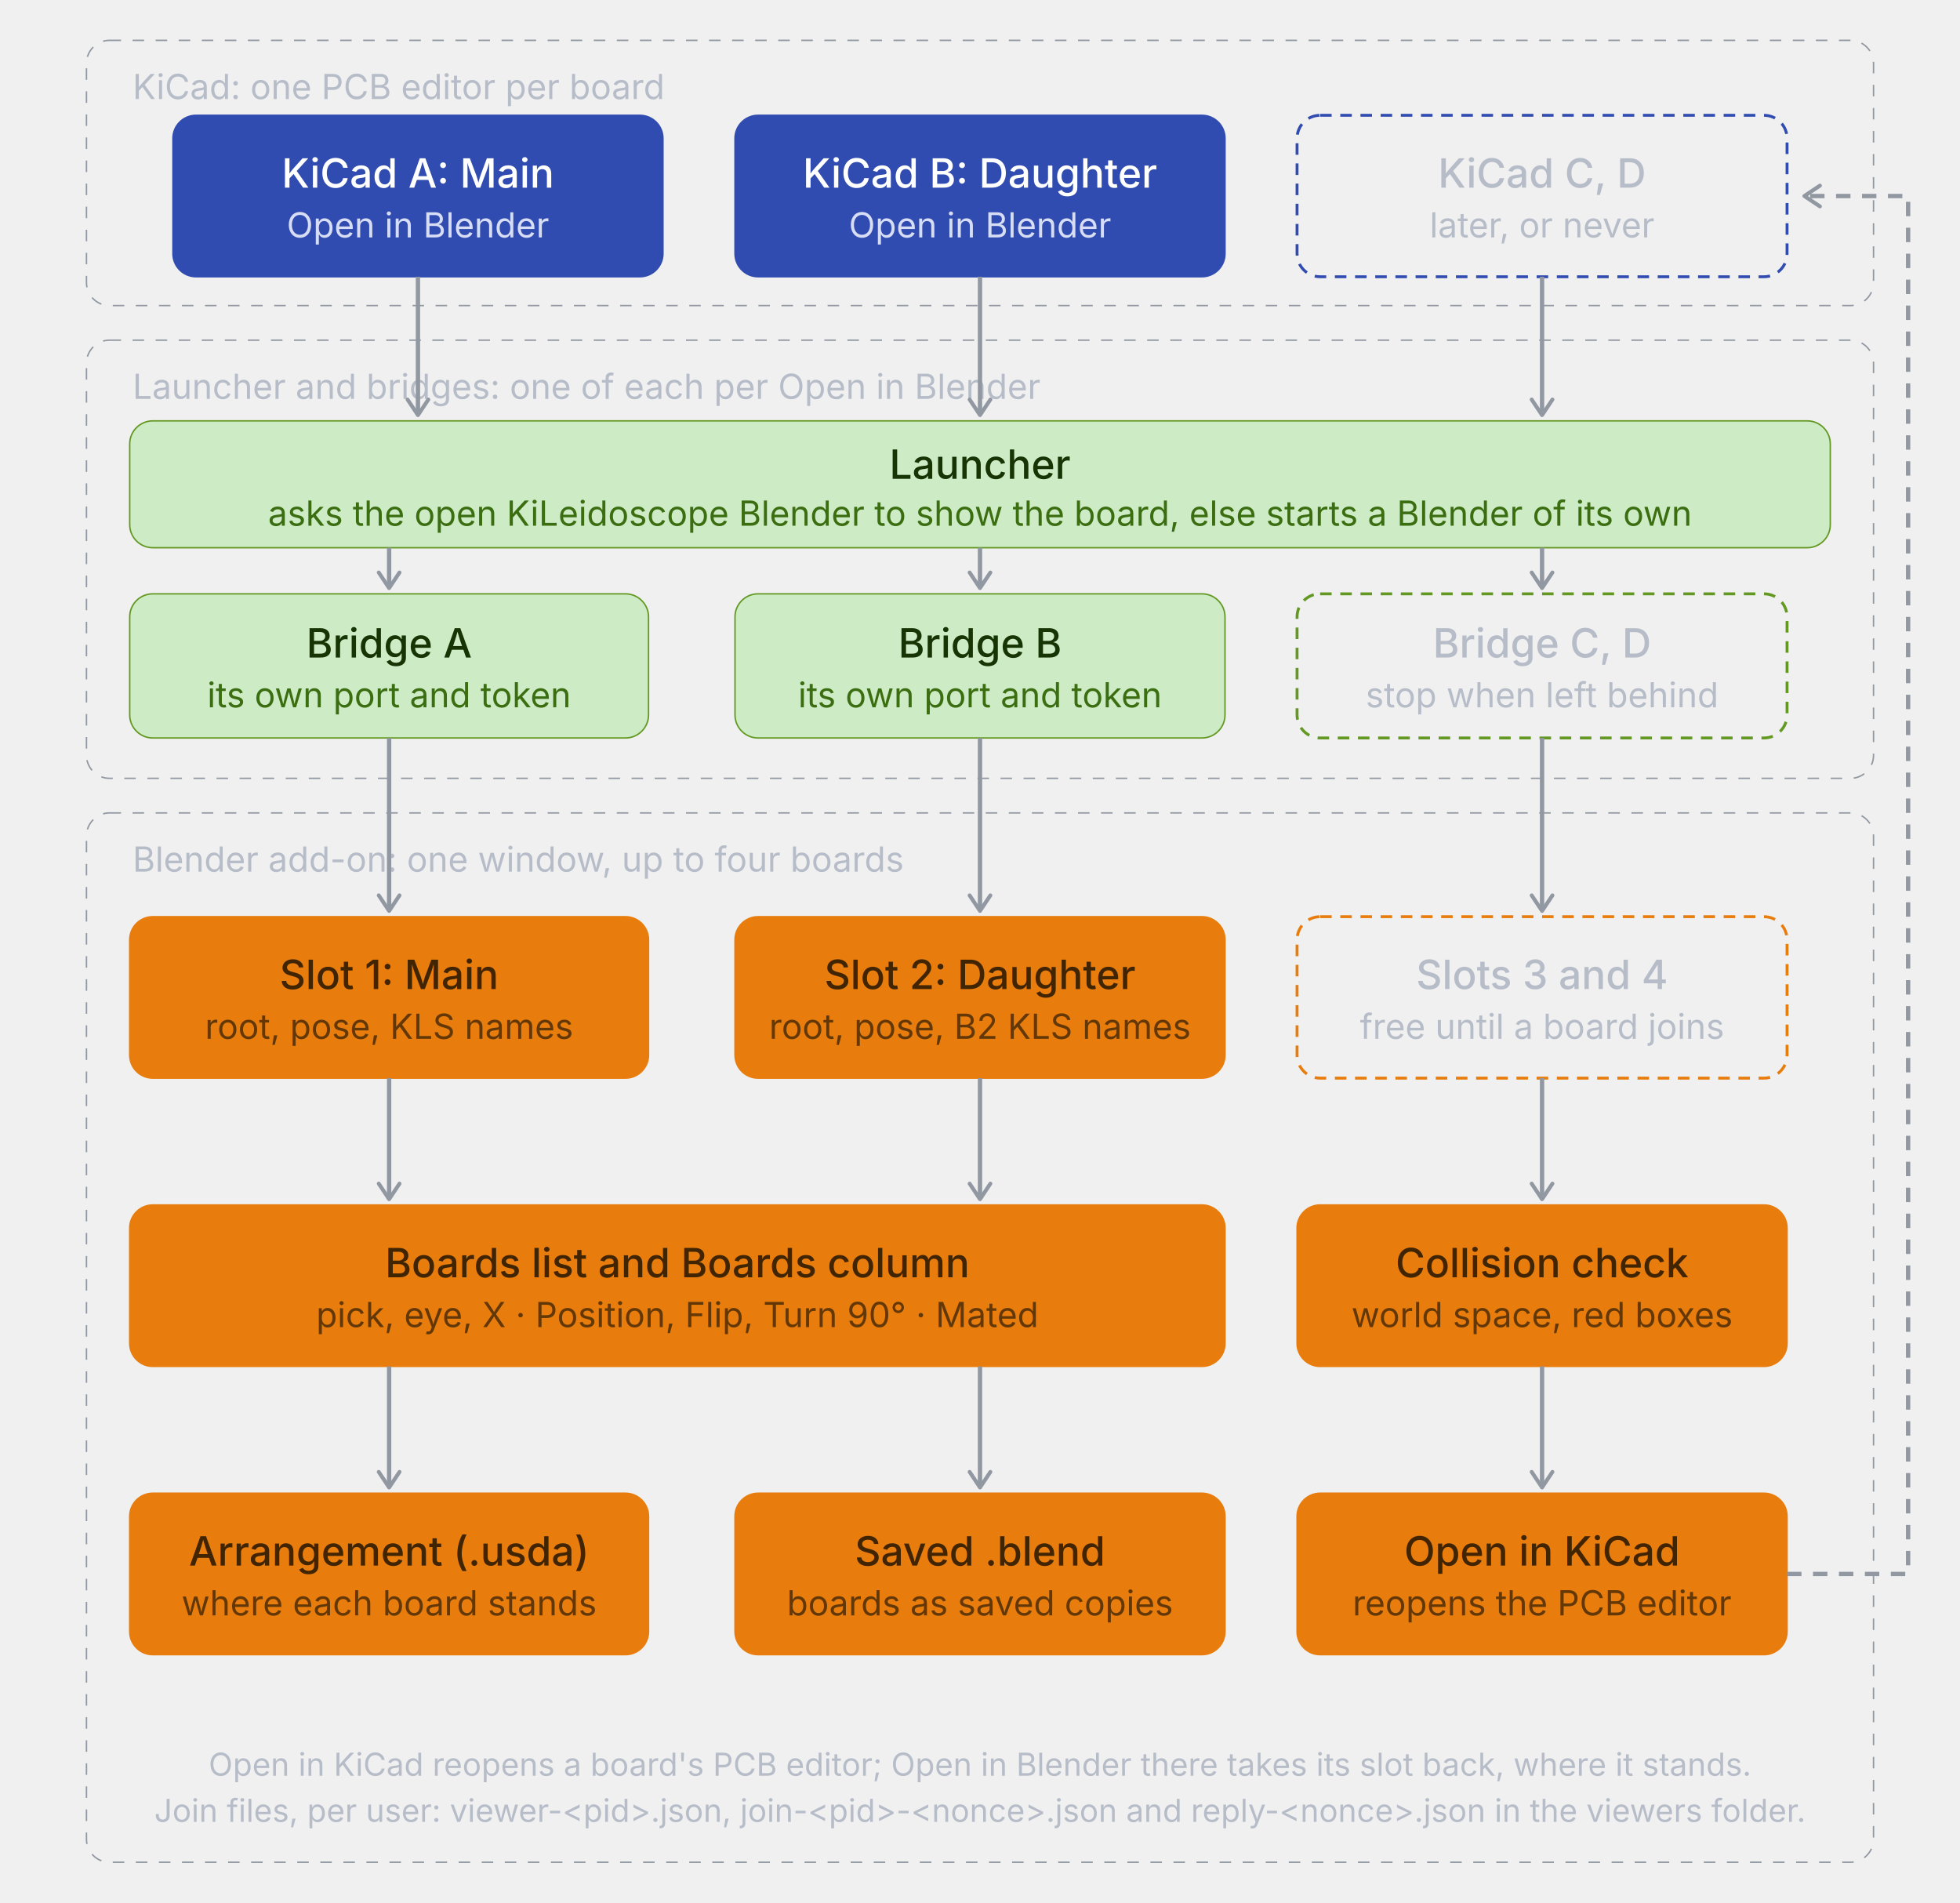
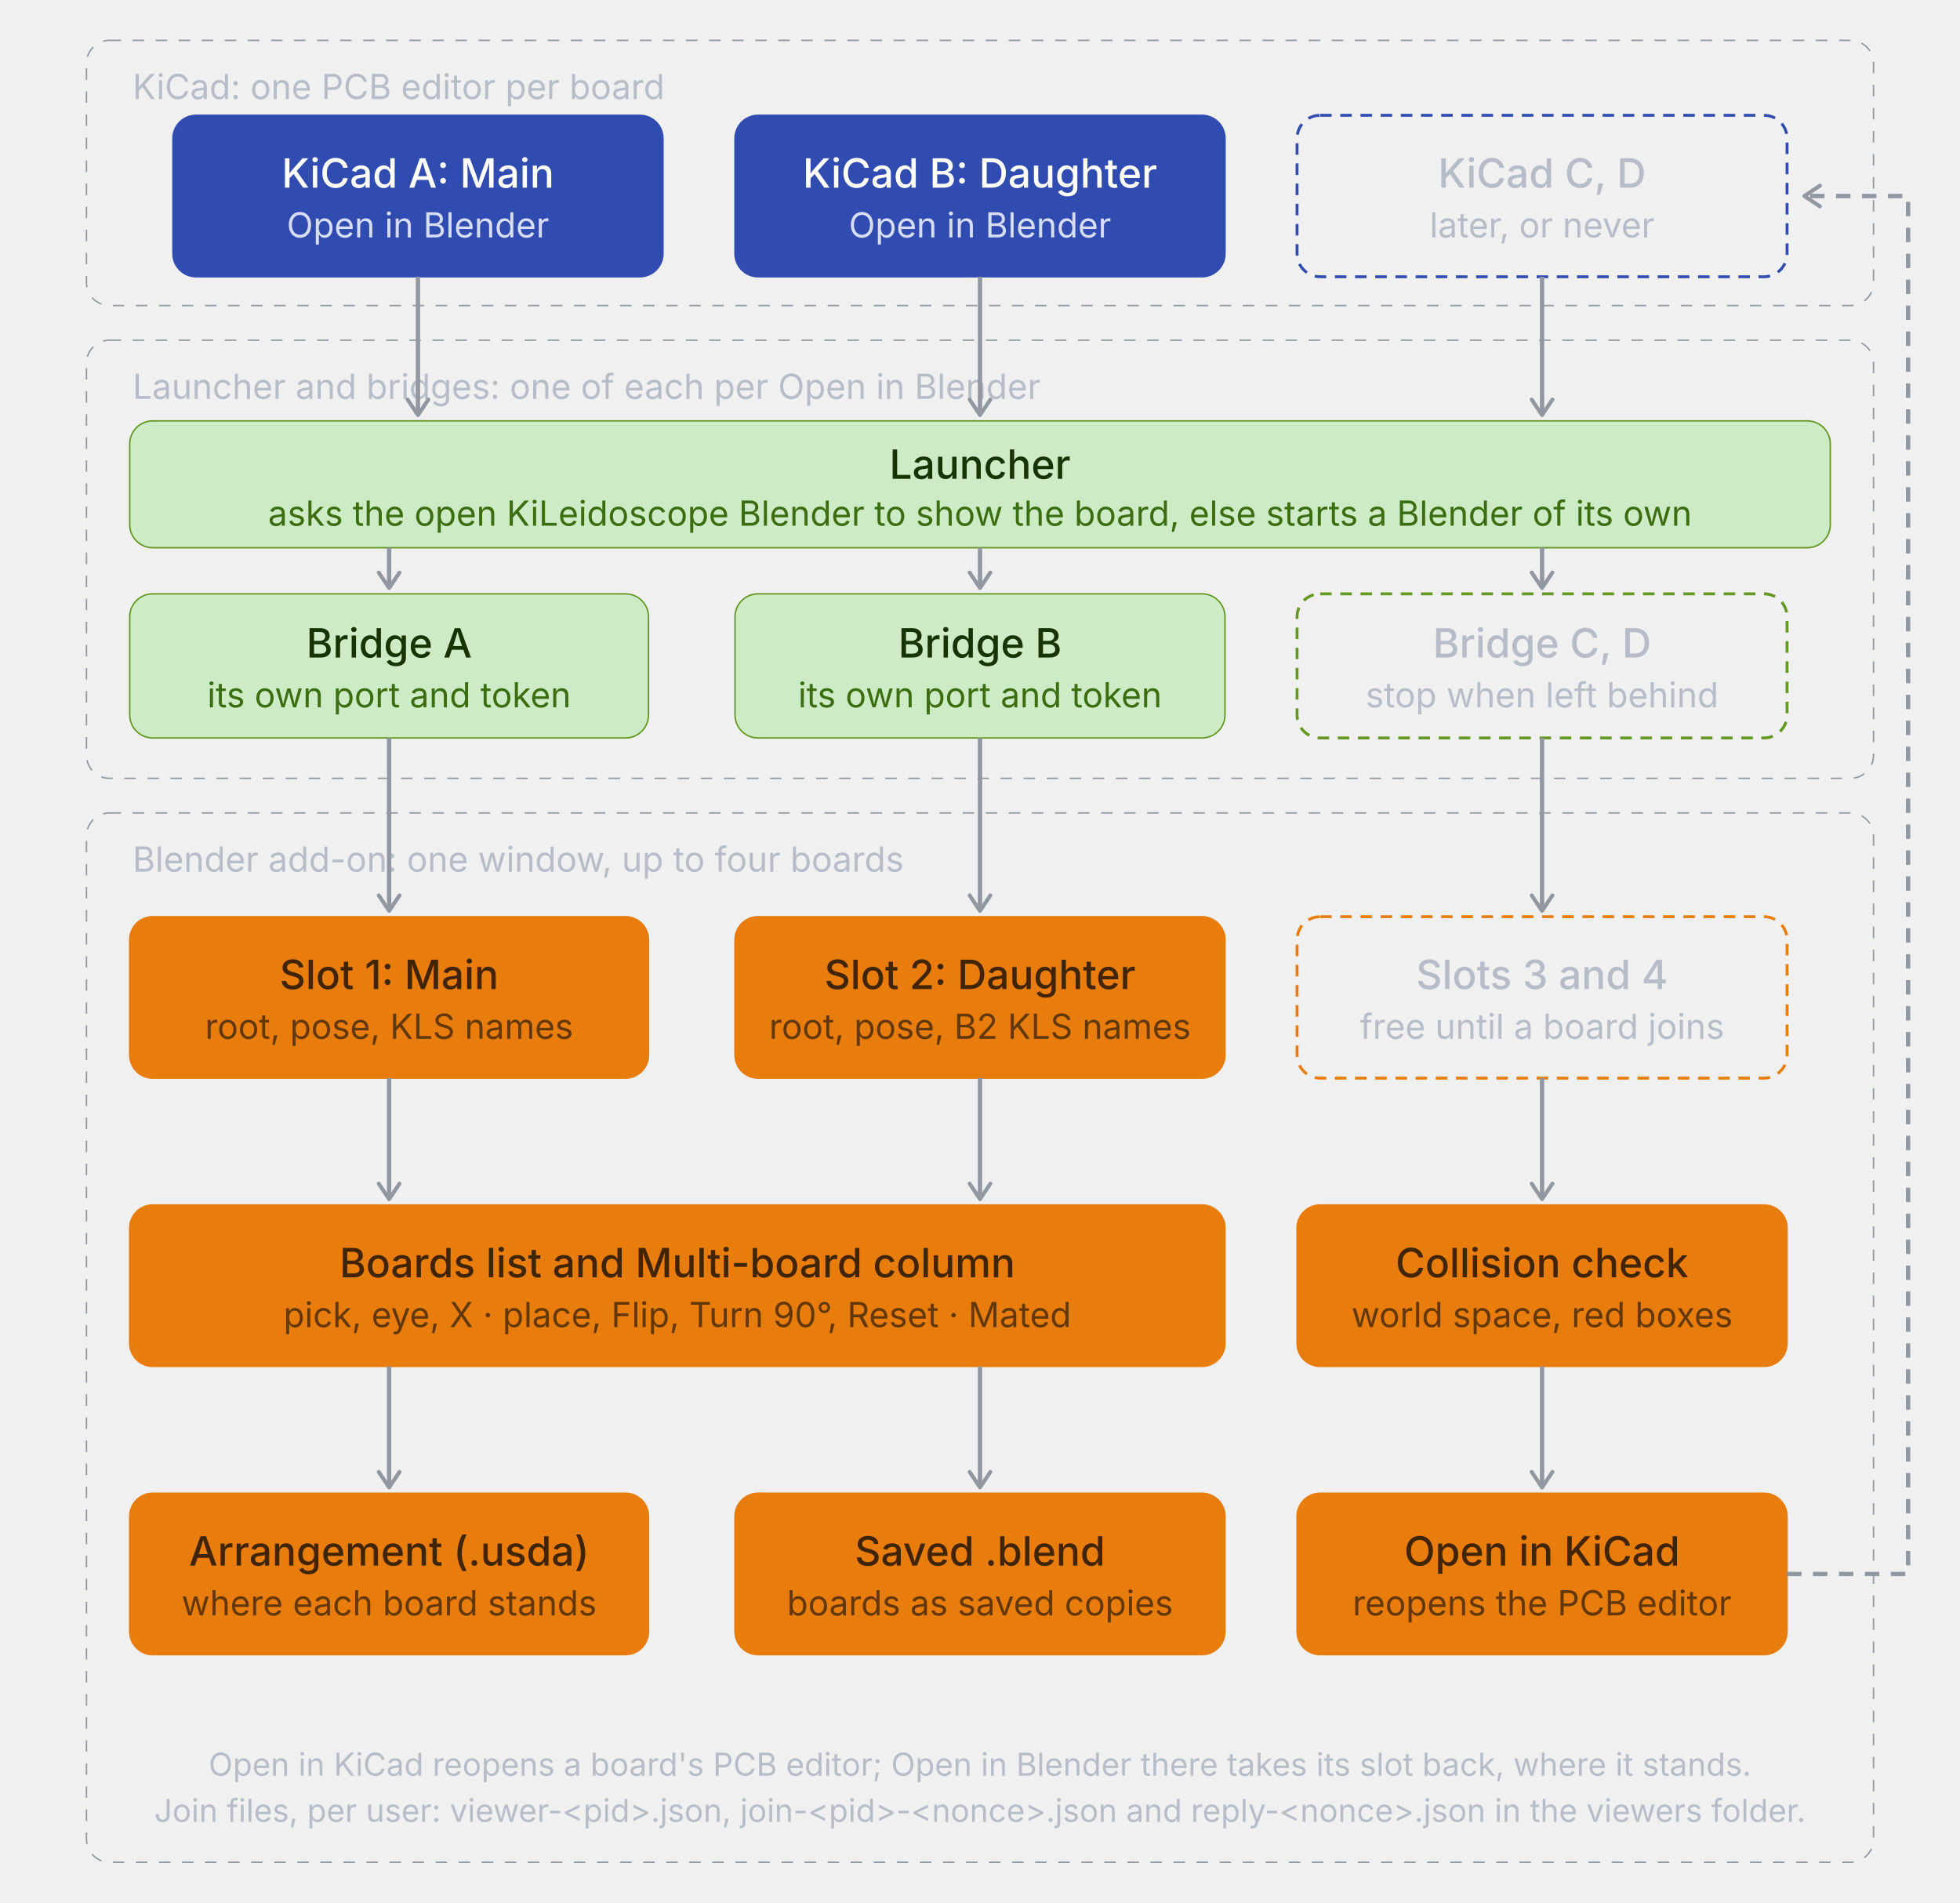
<svg xmlns="http://www.w3.org/2000/svg" width="680" height="660" viewBox="0 0 680 660" role="img">
  <defs>
    <marker id="arrow" viewBox="0 0 10 10" refX="8" refY="5" markerWidth="6" markerHeight="6" orient="auto-start-reverse">
      <path d="M2 1L8 5L2 9" fill="none" stroke="context-stroke" stroke-width="1.5" stroke-linecap="round" stroke-linejoin="round" />
    </marker>
    <style>
text { font-family: "Segoe UI", "Inter", "Helvetica Neue", Arial, sans-serif; dominant-baseline: central; }
.th { font-size: 14px; font-weight: 500; }
.ts { font-size: 12px; font-weight: 400; }
.tx { font-size: 11px; font-weight: 400; }
.lbl { fill: #B7BDC8; }
.arr { stroke: #9198A1; stroke-width: 1.5; fill: none; }
.back { stroke: #9198A1; stroke-width: 1.5; fill: none; stroke-dasharray: 5 4; }
.group { stroke: #9198A1; stroke-width: 0.5; stroke-dasharray: 4 4; fill: none; }
.later { stroke-width: 1; stroke-dasharray: 4 3; fill: none; }
</style>
  </defs>
  <rect x="30" y="14" width="620" height="92" rx="8" class="group" />
  <text class="ts lbl" x="46" y="30">KiCad: one PCB editor per board</text>
  <rect x="30" y="118" width="620" height="152" rx="8" class="group" />
  <text class="ts lbl" x="46" y="134">Launcher and bridges: one of each per Open in Blender</text>
  <rect x="30" y="282" width="620" height="364" rx="8" class="group" />
  <text class="ts lbl" x="46" y="298">Blender add-on: one window, up to four boards</text>
  <rect x="60" y="40" width="170" height="56" rx="8" fill="#314CB0" stroke="#314CB0" stroke-width="0.5" />
  <text class="th" x="145" y="60" text-anchor="middle" fill="#FFFFFF">KiCad A: Main</text>
  <text class="ts" x="145" y="78" text-anchor="middle" fill="#D6DDF5">Open in Blender</text>
  <rect x="255" y="40" width="170" height="56" rx="8" fill="#314CB0" stroke="#314CB0" stroke-width="0.5" />
  <text class="th" x="340" y="60" text-anchor="middle" fill="#FFFFFF">KiCad B: Daughter</text>
  <text class="ts" x="340" y="78" text-anchor="middle" fill="#D6DDF5">Open in Blender</text>
  <rect x="450" y="40" width="170" height="56" rx="8" stroke="#314CB0" class="later" />
  <text class="th lbl" x="535" y="60" text-anchor="middle">KiCad C, D</text>
  <text class="ts lbl" x="535" y="78" text-anchor="middle">later, or never</text>
  <rect x="45" y="146" width="590" height="44" rx="8" fill="#CDEBC5" stroke="#639922" stroke-width="0.5" />
  <text class="th" x="340" y="161" text-anchor="middle" fill="#173404">Launcher</text>
  <text class="ts" x="340" y="178" text-anchor="middle" fill="#3B6D11">asks the open KiLeidoscope Blender to show the board, else starts a Blender of its own</text>
  <rect x="45" y="206" width="180" height="50" rx="8" fill="#CDEBC5" stroke="#639922" stroke-width="0.5" />
  <text class="th" x="135" y="223" text-anchor="middle" fill="#173404">Bridge A</text>
  <text class="ts" x="135" y="241" text-anchor="middle" fill="#3B6D11">its own port and token</text>
  <rect x="255" y="206" width="170" height="50" rx="8" fill="#CDEBC5" stroke="#639922" stroke-width="0.5" />
  <text class="th" x="340" y="223" text-anchor="middle" fill="#173404">Bridge B</text>
  <text class="ts" x="340" y="241" text-anchor="middle" fill="#3B6D11">its own port and token</text>
  <rect x="450" y="206" width="170" height="50" rx="8" stroke="#639922" class="later" />
  <text class="th lbl" x="535" y="223" text-anchor="middle">Bridge C, D</text>
  <text class="ts lbl" x="535" y="241" text-anchor="middle">stop when left behind</text>
  <rect x="45" y="318" width="180" height="56" rx="8" fill="#E87D0D" stroke="#E87D0D" stroke-width="0.5" />
  <text class="th" x="135" y="338" text-anchor="middle" fill="#412402">Slot 1: Main</text>
  <text class="ts" x="135" y="356" text-anchor="middle" fill="#633806">root, pose, KLS names</text>
  <rect x="255" y="318" width="170" height="56" rx="8" fill="#E87D0D" stroke="#E87D0D" stroke-width="0.5" />
  <text class="th" x="340" y="338" text-anchor="middle" fill="#412402">Slot 2: Daughter</text>
  <text class="ts" x="340" y="356" text-anchor="middle" fill="#633806">root, pose, B2 KLS names</text>
  <rect x="450" y="318" width="170" height="56" rx="8" stroke="#E87D0D" class="later" />
  <text class="th lbl" x="535" y="338" text-anchor="middle">Slots 3 and 4</text>
  <text class="ts lbl" x="535" y="356" text-anchor="middle">free until a board joins</text>
  <rect x="45" y="418" width="380" height="56" rx="8" fill="#E87D0D" stroke="#E87D0D" stroke-width="0.5" />
-   <text class="th" x="235" y="438" text-anchor="middle" fill="#412402">Boards list and Boards column</text>
-   <text class="ts" x="235" y="456" text-anchor="middle" fill="#633806">pick, eye, X · Position, Flip, Turn 90° · Mated</text>
+   <text class="th" x="235" y="438" text-anchor="middle" fill="#412402">Boards list and Multi-board column</text>
+   <text class="ts" x="235" y="456" text-anchor="middle" fill="#633806">pick, eye, X · place, Flip, Turn 90°, Reset · Mated</text>
  <rect x="450" y="418" width="170" height="56" rx="8" fill="#E87D0D" stroke="#E87D0D" stroke-width="0.5" />
  <text class="th" x="535" y="438" text-anchor="middle" fill="#412402">Collision check</text>
  <text class="ts" x="535" y="456" text-anchor="middle" fill="#633806">world space, red boxes</text>
  <rect x="45" y="518" width="180" height="56" rx="8" fill="#E87D0D" stroke="#E87D0D" stroke-width="0.5" />
  <text class="th" x="135" y="538" text-anchor="middle" fill="#412402">Arrangement (.usda)</text>
  <text class="ts" x="135" y="556" text-anchor="middle" fill="#633806">where each board stands</text>
  <rect x="255" y="518" width="170" height="56" rx="8" fill="#E87D0D" stroke="#E87D0D" stroke-width="0.5" />
  <text class="th" x="340" y="538" text-anchor="middle" fill="#412402">Saved .blend</text>
  <text class="ts" x="340" y="556" text-anchor="middle" fill="#633806">boards as saved copies</text>
  <rect x="450" y="518" width="170" height="56" rx="8" fill="#E87D0D" stroke="#E87D0D" stroke-width="0.5" />
  <text class="th" x="535" y="538" text-anchor="middle" fill="#412402">Open in KiCad</text>
  <text class="ts" x="535" y="556" text-anchor="middle" fill="#633806">reopens the PCB editor</text>
  <text class="tx lbl" x="340" y="612" text-anchor="middle">Open in KiCad reopens a board's PCB editor; Open in Blender there takes its slot back, where it stands.</text>
  <text class="tx lbl" x="340" y="628" text-anchor="middle">Join files, per user: viewer-&lt;pid&gt;.json, join-&lt;pid&gt;-&lt;nonce&gt;.json and reply-&lt;nonce&gt;.json in the viewers folder.</text>
  <line x1="145" y1="96" x2="145" y2="144" class="arr" marker-end="url(#arrow)" />
  <line x1="340" y1="96" x2="340" y2="144" class="arr" marker-end="url(#arrow)" />
  <line x1="535" y1="96" x2="535" y2="144" class="arr" marker-end="url(#arrow)" />
  <line x1="135" y1="190" x2="135" y2="204" class="arr" marker-end="url(#arrow)" />
  <line x1="340" y1="190" x2="340" y2="204" class="arr" marker-end="url(#arrow)" />
  <line x1="535" y1="190" x2="535" y2="204" class="arr" marker-end="url(#arrow)" />
  <line x1="135" y1="256" x2="135" y2="316" class="arr" marker-end="url(#arrow)" />
  <line x1="340" y1="256" x2="340" y2="316" class="arr" marker-end="url(#arrow)" />
  <line x1="535" y1="256" x2="535" y2="316" class="arr" marker-end="url(#arrow)" />
  <line x1="135" y1="374" x2="135" y2="416" class="arr" marker-end="url(#arrow)" />
  <line x1="340" y1="374" x2="340" y2="416" class="arr" marker-end="url(#arrow)" />
  <line x1="535" y1="374" x2="535" y2="416" class="arr" marker-end="url(#arrow)" />
  <line x1="135" y1="474" x2="135" y2="516" class="arr" marker-end="url(#arrow)" />
  <line x1="340" y1="474" x2="340" y2="516" class="arr" marker-end="url(#arrow)" />
  <line x1="535" y1="474" x2="535" y2="516" class="arr" marker-end="url(#arrow)" />
  <path d="M620 546 H662 V68 H626" class="back" marker-end="url(#arrow)" />
</svg>
